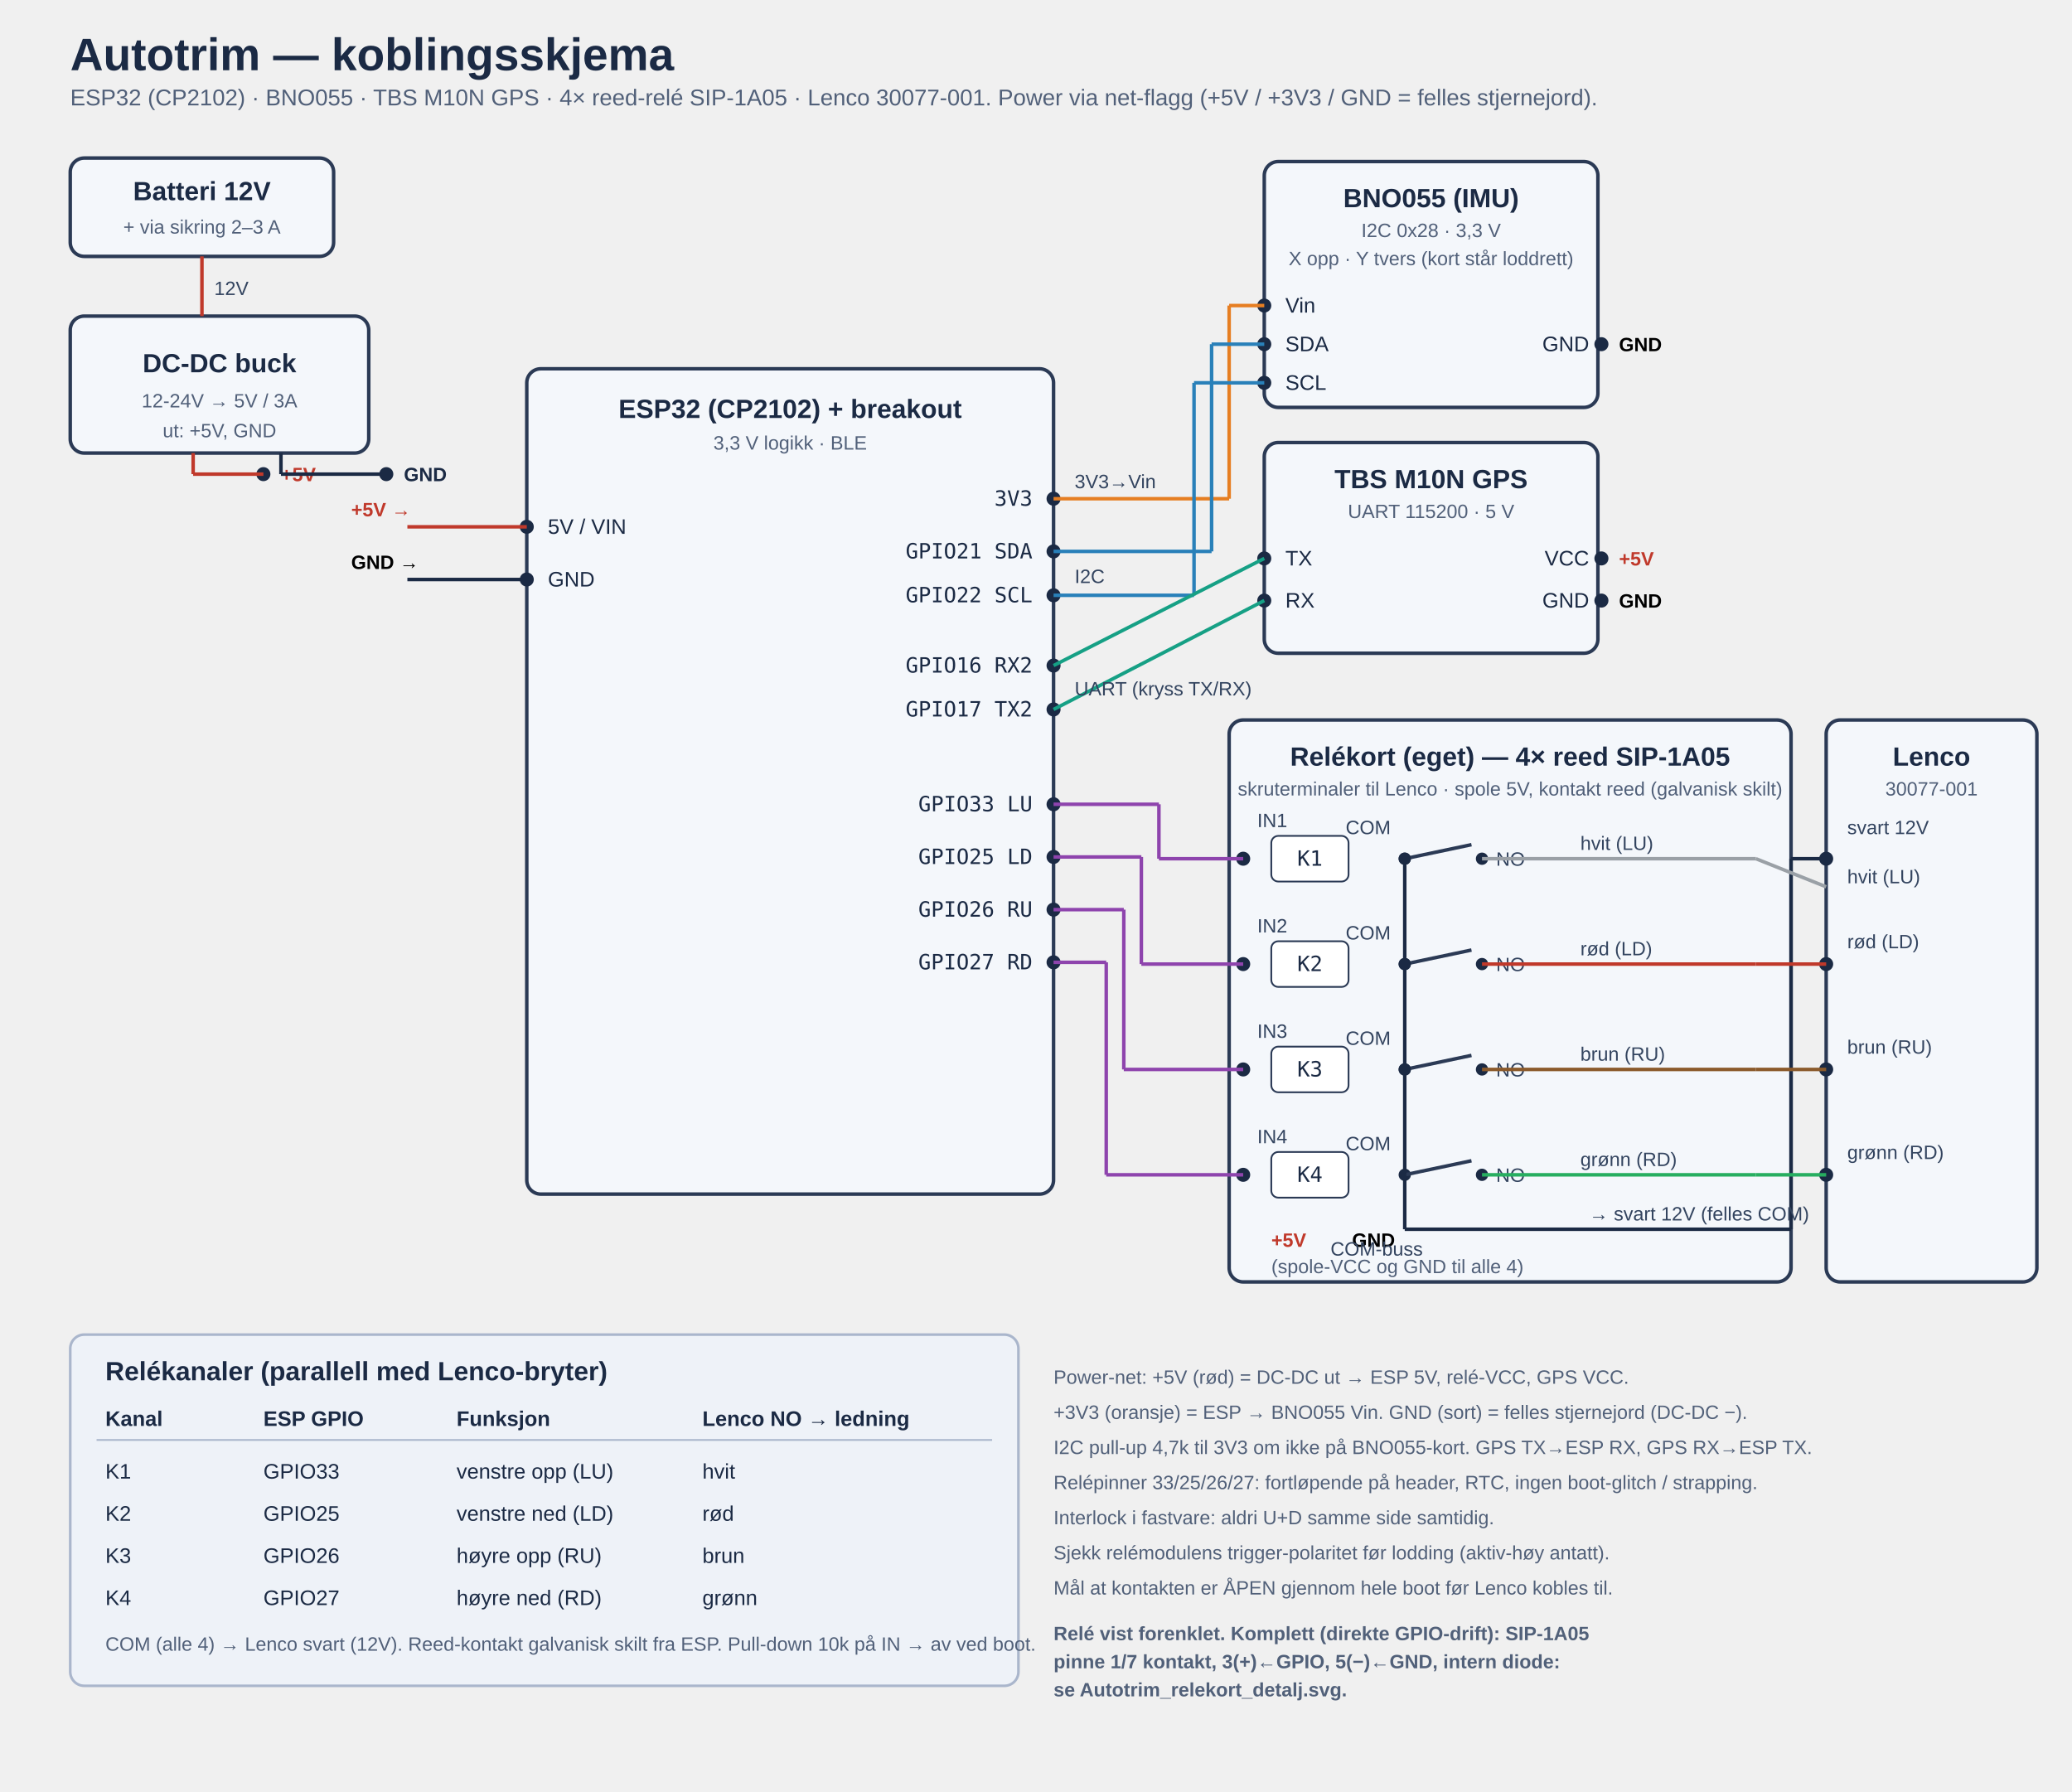
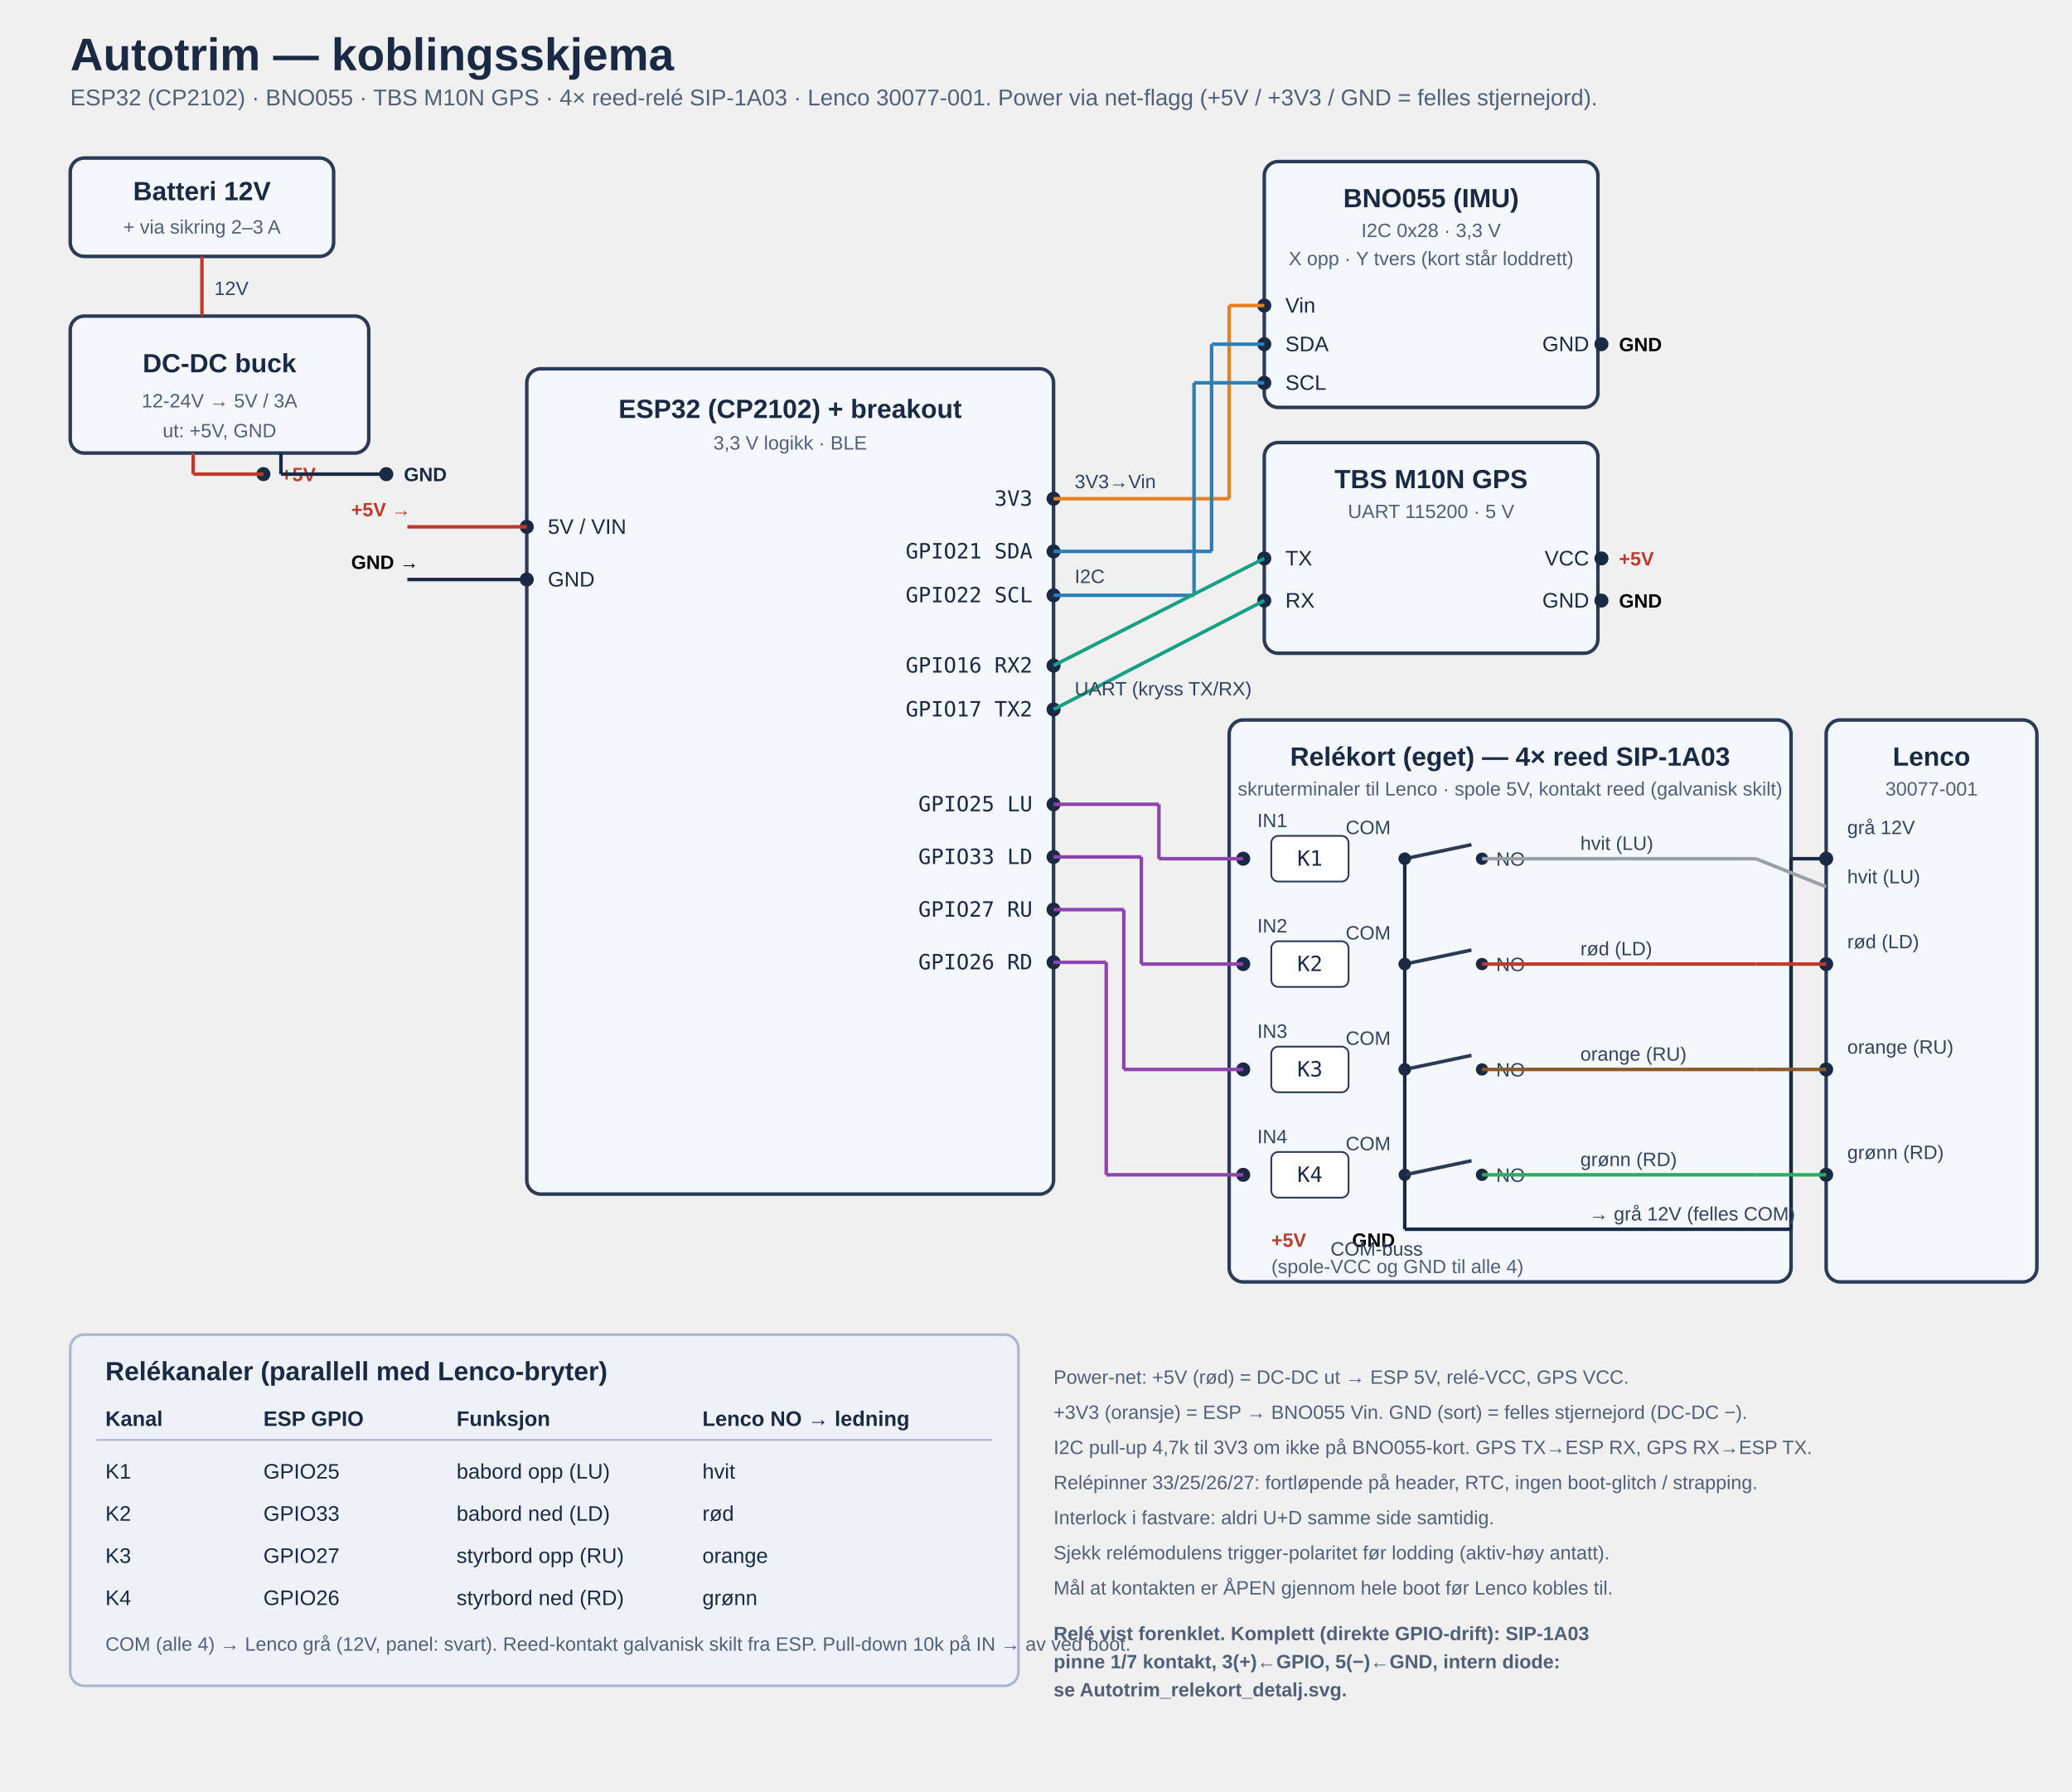
<svg xmlns="http://www.w3.org/2000/svg" viewBox="0 0 1180 1020" font-family="Segoe UI, Arial, sans-serif">
  <style>
    .box{fill:#f4f7fb;stroke:#2b3a55;stroke-width:2;rx:8}
    .title{font-size:26px;font-weight:700;fill:#1b2a44}
    .sub{font-size:13px;fill:#516079}
    .mod{font-size:15px;font-weight:700;fill:#1b2a44}
    .pin{font-size:12px;fill:#1b2a44}
    .pinmono{font-size:12px;font-family:Consolas,monospace;fill:#1b2a44}
    .note{font-size:11px;fill:#516079}
    .net{font-size:11px;font-weight:700;}
    .sig{stroke-width:2;fill:none}
    .dot{fill:#1b2a44}
    .lbl{font-size:11px;fill:#33445f}
    .th{font-size:12px;font-weight:700;fill:#1b2a44}
    .td{font-size:12px;fill:#1b2a44}
  </style>
  <text x="40" y="40" class="title">Autotrim — koblingsskjema</text>
-   <text x="40" y="60" class="sub">ESP32 (CP2102) · BNO055 · TBS M10N GPS · 4× reed-relé SIP-1A05 · Lenco 30077-001. Power via net-flagg (+5V / +3V3 / GND = felles stjernejord).</text>
+   <text x="40" y="60" class="sub">ESP32 (CP2102) · BNO055 · TBS M10N GPS · 4× reed-relé SIP-1A03 · Lenco 30077-001. Power via net-flagg (+5V / +3V3 / GND = felles stjernejord).</text>
  <rect x="40" y="90" width="150" height="56" rx="8" class="box" />
  <text x="115" y="114" text-anchor="middle" class="mod">Batteri 12V</text>
  <text x="115" y="133" text-anchor="middle" class="note">+ via sikring 2–3 A</text>
  <rect x="40" y="180" width="170" height="78" rx="8" class="box" />
  <text x="125" y="212" text-anchor="middle" class="mod">DC-DC buck</text>
  <text x="125" y="232" text-anchor="middle" class="note">12-24V → 5V / 3A</text>
  <text x="125" y="249" text-anchor="middle" class="note">ut: +5V, GND</text>
  <line x1="115" y1="146" x2="115" y2="180" class="sig" stroke="#c0392b" />
  <text x="122" y="168" class="lbl">12V</text>
  <circle cx="150" cy="270" r="4" class="dot" fill="#c0392b" />
  <text x="160" y="274" class="net" fill="#c0392b">+5V</text>
  <circle cx="220" cy="270" r="4" class="dot" />
  <text x="230" y="274" class="net" fill="#1b2a44">GND</text>
  <line x1="110" y1="258" x2="110" y2="270" class="sig" stroke="#c0392b" />
  <line x1="110" y1="270" x2="150" y2="270" class="sig" stroke="#c0392b" />
  <line x1="160" y1="258" x2="160" y2="270" class="sig" stroke="#1b2a44" />
  <line x1="160" y1="270" x2="220" y2="270" class="sig" stroke="#1b2a44" />
  <rect x="300" y="210" width="300" height="470" rx="8" class="box" />
  <text x="450" y="238" text-anchor="middle" class="mod">ESP32 (CP2102) + breakout</text>
  <text x="450" y="256" text-anchor="middle" class="note">3,3 V logikk · BLE</text>
  <text x="312" y="304" class="pin">5V / VIN</text>
  <circle cx="300" cy="300" r="4" class="dot" fill="#c0392b" />
  <text x="312" y="334" class="pin">GND</text>
  <circle cx="300" cy="330" r="4" class="dot" />
  <text x="200" y="294" class="net" fill="#c0392b">+5V →</text>
  <text x="200" y="324" class="net">GND →</text>
  <line x1="232" y1="300" x2="300" y2="300" class="sig" stroke="#c0392b" />
  <line x1="232" y1="330" x2="300" y2="330" class="sig" stroke="#1b2a44" />
  <g>
    <text x="588" y="288" text-anchor="end" class="pinmono">3V3</text>
    <circle cx="600" cy="284" r="4" class="dot" fill="#e67e22" />
    <text x="588" y="318" text-anchor="end" class="pinmono">GPIO21 SDA</text>
    <circle cx="600" cy="314" r="4" class="dot" fill="#2980b9" />
    <text x="588" y="343" text-anchor="end" class="pinmono">GPIO22 SCL</text>
    <circle cx="600" cy="339" r="4" class="dot" fill="#2980b9" />
    <text x="588" y="383" text-anchor="end" class="pinmono">GPIO16 RX2</text>
    <circle cx="600" cy="379" r="4" class="dot" fill="#16a085" />
    <text x="588" y="408" text-anchor="end" class="pinmono">GPIO17 TX2</text>
    <circle cx="600" cy="404" r="4" class="dot" fill="#16a085" />
-     <text x="588" y="462" text-anchor="end" class="pinmono">GPIO33 LU</text>
+     <text x="588" y="462" text-anchor="end" class="pinmono">GPIO25 LU</text>
    <circle cx="600" cy="458" r="4" class="dot" fill="#8e44ad" />
-     <text x="588" y="492" text-anchor="end" class="pinmono">GPIO25 LD</text>
+     <text x="588" y="492" text-anchor="end" class="pinmono">GPIO33 LD</text>
    <circle cx="600" cy="488" r="4" class="dot" fill="#8e44ad" />
-     <text x="588" y="522" text-anchor="end" class="pinmono">GPIO26 RU</text>
+     <text x="588" y="522" text-anchor="end" class="pinmono">GPIO27 RU</text>
    <circle cx="600" cy="518" r="4" class="dot" fill="#8e44ad" />
-     <text x="588" y="552" text-anchor="end" class="pinmono">GPIO27 RD</text>
+     <text x="588" y="552" text-anchor="end" class="pinmono">GPIO26 RD</text>
    <circle cx="600" cy="548" r="4" class="dot" fill="#8e44ad" />
  </g>
  <rect x="720" y="92" width="190" height="140" rx="8" class="box" />
  <text x="815" y="118" text-anchor="middle" class="mod">BNO055 (IMU)</text>
  <text x="815" y="135" text-anchor="middle" class="note">I2C 0x28 · 3,3 V</text>
  <text x="815" y="151" text-anchor="middle" class="note">X opp · Y tvers (kort står loddrett)</text>
  <text x="732" y="178" class="pin">Vin</text>
  <circle cx="720" cy="174" r="4" class="dot" fill="#e67e22" />
  <text x="732" y="200" class="pin">SDA</text>
  <circle cx="720" cy="196" r="4" class="dot" fill="#2980b9" />
  <text x="732" y="222" class="pin">SCL</text>
  <circle cx="720" cy="218" r="4" class="dot" fill="#2980b9" />
  <text x="905" y="200" text-anchor="end" class="pin">GND</text>
  <circle cx="912" cy="196" r="4" class="dot" />
  <text x="922" y="200" class="net">GND</text>
  <rect x="720" y="252" width="190" height="120" rx="8" class="box" />
  <text x="815" y="278" text-anchor="middle" class="mod">TBS M10N GPS</text>
  <text x="815" y="295" text-anchor="middle" class="note">UART 115200 · 5 V</text>
  <text x="732" y="322" class="pin">TX</text>
  <circle cx="720" cy="318" r="4" class="dot" fill="#16a085" />
  <text x="732" y="346" class="pin">RX</text>
  <circle cx="720" cy="342" r="4" class="dot" fill="#16a085" />
  <text x="905" y="322" text-anchor="end" class="pin">VCC</text>
  <circle cx="912" cy="318" r="4" class="dot" fill="#c0392b" />
  <text x="922" y="322" class="net" fill="#c0392b">+5V</text>
  <text x="905" y="346" text-anchor="end" class="pin">GND</text>
  <circle cx="912" cy="342" r="4" class="dot" />
  <text x="922" y="346" class="net">GND</text>
  <line x1="600" y1="284" x2="700" y2="284" class="sig" stroke="#e67e22" />
  <line x1="700" y1="284" x2="700" y2="174" class="sig" stroke="#e67e22" />
  <line x1="700" y1="174" x2="720" y2="174" class="sig" stroke="#e67e22" />
  <line x1="600" y1="314" x2="690" y2="314" class="sig" stroke="#2980b9" />
  <line x1="690" y1="314" x2="690" y2="196" class="sig" stroke="#2980b9" />
  <line x1="690" y1="196" x2="720" y2="196" class="sig" stroke="#2980b9" />
  <line x1="600" y1="339" x2="680" y2="339" class="sig" stroke="#2980b9" />
  <line x1="680" y1="339" x2="680" y2="218" class="sig" stroke="#2980b9" />
  <line x1="680" y1="218" x2="720" y2="218" class="sig" stroke="#2980b9" />
  <text x="612" y="278" class="lbl">3V3→Vin</text>
  <text x="612" y="332" class="lbl">I2C</text>
  <line x1="600" y1="379" x2="720" y2="318" class="sig" stroke="#16a085" />
  <line x1="600" y1="404" x2="720" y2="342" class="sig" stroke="#16a085" />
  <text x="612" y="396" class="lbl">UART (kryss TX/RX)</text>
  <rect x="700" y="410" width="320" height="320" rx="8" class="box" />
-   <text x="860" y="436" text-anchor="middle" class="mod">Relékort (eget) — 4× reed SIP-1A05</text>
+   <text x="860" y="436" text-anchor="middle" class="mod">Relékort (eget) — 4× reed SIP-1A03</text>
  <text x="860" y="453" text-anchor="middle" class="note">skruterminaler til Lenco · spole 5V, kontakt reed (galvanisk skilt)</text>
  <g>
    <rect x="724" y="476" width="44" height="26" rx="4" fill="#fff" stroke="#2b3a55" />
    <text x="746" y="493" text-anchor="middle" class="pinmono">K1</text>
    <text x="716" y="471" class="lbl">IN1</text>
    <circle cx="708" cy="489" r="4" class="dot" fill="#8e44ad" />
    <line x1="600" y1="458" x2="660" y2="458" class="sig" stroke="#8e44ad" />
    <line x1="660" y1="458" x2="660" y2="489" class="sig" stroke="#8e44ad" />
    <line x1="660" y1="489" x2="708" y2="489" class="sig" stroke="#8e44ad" />
    <circle cx="800" cy="489" r="3.5" class="dot" />
    <text x="792" y="475" text-anchor="end" class="lbl">COM</text>
    <line x1="800" y1="489" x2="838" y2="481" stroke="#2b3a55" stroke-width="2" />
    <circle cx="844" cy="489" r="3.5" class="dot" />
    <text x="852" y="493" class="lbl">NO</text>
    <line x1="844" y1="489" x2="1000" y2="489" class="sig" stroke="#9aa0a6" />
    <text x="900" y="484" class="lbl">hvit (LU)</text>
    <rect x="724" y="536" width="44" height="26" rx="4" fill="#fff" stroke="#2b3a55" />
    <text x="746" y="553" text-anchor="middle" class="pinmono">K2</text>
    <text x="716" y="531" class="lbl">IN2</text>
    <circle cx="708" cy="549" r="4" class="dot" fill="#8e44ad" />
    <line x1="600" y1="488" x2="650" y2="488" class="sig" stroke="#8e44ad" />
    <line x1="650" y1="488" x2="650" y2="549" class="sig" stroke="#8e44ad" />
    <line x1="650" y1="549" x2="708" y2="549" class="sig" stroke="#8e44ad" />
    <circle cx="800" cy="549" r="3.5" class="dot" />
    <text x="792" y="535" text-anchor="end" class="lbl">COM</text>
    <line x1="800" y1="549" x2="838" y2="541" stroke="#2b3a55" stroke-width="2" />
    <circle cx="844" cy="549" r="3.5" class="dot" />
    <text x="852" y="553" class="lbl">NO</text>
    <line x1="844" y1="549" x2="1000" y2="549" class="sig" stroke="#c0392b" />
    <text x="900" y="544" class="lbl">rød (LD)</text>
    <rect x="724" y="596" width="44" height="26" rx="4" fill="#fff" stroke="#2b3a55" />
    <text x="746" y="613" text-anchor="middle" class="pinmono">K3</text>
    <text x="716" y="591" class="lbl">IN3</text>
    <circle cx="708" cy="609" r="4" class="dot" fill="#8e44ad" />
    <line x1="600" y1="518" x2="640" y2="518" class="sig" stroke="#8e44ad" />
    <line x1="640" y1="518" x2="640" y2="609" class="sig" stroke="#8e44ad" />
    <line x1="640" y1="609" x2="708" y2="609" class="sig" stroke="#8e44ad" />
    <circle cx="800" cy="609" r="3.5" class="dot" />
    <text x="792" y="595" text-anchor="end" class="lbl">COM</text>
    <line x1="800" y1="609" x2="838" y2="601" stroke="#2b3a55" stroke-width="2" />
    <circle cx="844" cy="609" r="3.5" class="dot" />
    <text x="852" y="613" class="lbl">NO</text>
    <line x1="844" y1="609" x2="1000" y2="609" class="sig" stroke="#8b5a2b" />
-     <text x="900" y="604" class="lbl">brun (RU)</text>
+     <text x="900" y="604" class="lbl">orange (RU)</text>
    <rect x="724" y="656" width="44" height="26" rx="4" fill="#fff" stroke="#2b3a55" />
    <text x="746" y="673" text-anchor="middle" class="pinmono">K4</text>
    <text x="716" y="651" class="lbl">IN4</text>
    <circle cx="708" cy="669" r="4" class="dot" fill="#8e44ad" />
    <line x1="600" y1="548" x2="630" y2="548" class="sig" stroke="#8e44ad" />
    <line x1="630" y1="548" x2="630" y2="669" class="sig" stroke="#8e44ad" />
    <line x1="630" y1="669" x2="708" y2="669" class="sig" stroke="#8e44ad" />
    <circle cx="800" cy="669" r="3.5" class="dot" />
    <text x="792" y="655" text-anchor="end" class="lbl">COM</text>
    <line x1="800" y1="669" x2="838" y2="661" stroke="#2b3a55" stroke-width="2" />
    <circle cx="844" cy="669" r="3.5" class="dot" />
    <text x="852" y="673" class="lbl">NO</text>
    <line x1="844" y1="669" x2="1000" y2="669" class="sig" stroke="#27ae60" />
    <text x="900" y="664" class="lbl">grønn (RD)</text>
  </g>
  <text x="724" y="710" class="net" fill="#c0392b">+5V</text>
  <text x="770" y="710" class="net">GND</text>
  <text x="724" y="725" class="note">(spole-VCC og GND til alle 4)</text>
  <line x1="800" y1="489" x2="800" y2="669" class="sig" stroke="#1b2a44" stroke-width="2.5" />
  <line x1="800" y1="700" x2="800" y2="669" class="sig" stroke="#1b2a44" stroke-width="2.5" />
  <circle cx="800" cy="489" r="3.5" class="dot" />
  <circle cx="800" cy="549" r="3.5" class="dot" />
  <circle cx="800" cy="609" r="3.5" class="dot" />
  <text x="784" y="715" text-anchor="middle" class="lbl">COM-buss</text>
  <rect x="1040" y="410" width="120" height="320" rx="8" class="box" />
  <text x="1100" y="436" text-anchor="middle" class="mod">Lenco</text>
  <text x="1100" y="453" text-anchor="middle" class="note">30077-001</text>
  <g class="pin">
    <circle cx="1040" cy="489" r="4" class="dot" />
    <circle cx="1040" cy="549" r="4" class="dot" fill="#c0392b" />
    <circle cx="1040" cy="609" r="4" class="dot" fill="#8b5a2b" />
    <circle cx="1040" cy="669" r="4" class="dot" fill="#27ae60" />
  </g>
-   <text x="1052" y="475" class="lbl">svart 12V</text>
+   <text x="1052" y="475" class="lbl">grå 12V</text>
  <text x="1052" y="540" class="lbl">rød (LD)</text>
-   <text x="1052" y="600" class="lbl">brun (RU)</text>
+   <text x="1052" y="600" class="lbl">orange (RU)</text>
  <text x="1052" y="660" class="lbl">grønn (RD)</text>
  <text x="1052" y="503" class="lbl">hvit (LU)</text>
  <line x1="800" y1="700" x2="1020" y2="700" class="sig" stroke="#1b2a44" stroke-width="2.5" />
  <line x1="1020" y1="700" x2="1020" y2="489" class="sig" stroke="#1b2a44" stroke-width="2.5" />
  <line x1="1020" y1="489" x2="1040" y2="489" class="sig" stroke="#1b2a44" stroke-width="2.5" />
-   <text x="905" y="695" class="lbl">→ svart 12V (felles COM)</text>
+   <text x="905" y="695" class="lbl">→ grå 12V (felles COM)</text>
  <line x1="1000" y1="489" x2="1040" y2="505" class="sig" stroke="#9aa0a6" />
  <line x1="1000" y1="549" x2="1040" y2="549" class="sig" stroke="#c0392b" />
  <line x1="1000" y1="609" x2="1040" y2="609" class="sig" stroke="#8b5a2b" />
  <line x1="1000" y1="669" x2="1040" y2="669" class="sig" stroke="#27ae60" />
  <rect x="40" y="760" width="540" height="200" rx="8" fill="#eef2f8" stroke="#aab6cc" stroke-width="1.5" />
  <text x="60" y="786" class="mod">Relékanaler (parallell med Lenco-bryter)</text>
  <text x="60" y="812" class="th">Kanal</text>
  <text x="150" y="812" class="th">ESP GPIO</text>
  <text x="260" y="812" class="th">Funksjon</text>
  <text x="400" y="812" class="th">Lenco NO → ledning</text>
  <line x1="55" y1="820" x2="565" y2="820" stroke="#aab6cc" />
  <text x="60" y="842" class="td">K1</text>
-   <text x="150" y="842" class="td">GPIO33</text>
-   <text x="260" y="842" class="td">venstre opp (LU)</text>
+   <text x="150" y="842" class="td">GPIO25</text>
+   <text x="260" y="842" class="td">babord opp (LU)</text>
  <text x="400" y="842" class="td">hvit</text>
  <text x="60" y="866" class="td">K2</text>
-   <text x="150" y="866" class="td">GPIO25</text>
-   <text x="260" y="866" class="td">venstre ned (LD)</text>
+   <text x="150" y="866" class="td">GPIO33</text>
+   <text x="260" y="866" class="td">babord ned (LD)</text>
  <text x="400" y="866" class="td">rød</text>
  <text x="60" y="890" class="td">K3</text>
-   <text x="150" y="890" class="td">GPIO26</text>
-   <text x="260" y="890" class="td">høyre opp (RU)</text>
-   <text x="400" y="890" class="td">brun</text>
+   <text x="150" y="890" class="td">GPIO27</text>
+   <text x="260" y="890" class="td">styrbord opp (RU)</text>
+   <text x="400" y="890" class="td">orange</text>
  <text x="60" y="914" class="td">K4</text>
-   <text x="150" y="914" class="td">GPIO27</text>
-   <text x="260" y="914" class="td">høyre ned (RD)</text>
+   <text x="150" y="914" class="td">GPIO26</text>
+   <text x="260" y="914" class="td">styrbord ned (RD)</text>
  <text x="400" y="914" class="td">grønn</text>
-   <text x="60" y="940" class="note">COM (alle 4) → Lenco svart (12V). Reed-kontakt galvanisk skilt fra ESP. Pull-down 10k på IN → av ved boot.</text>
+   <text x="60" y="940" class="note">COM (alle 4) → Lenco grå (12V, panel: svart). Reed-kontakt galvanisk skilt fra ESP. Pull-down 10k på IN → av ved boot.</text>
  <text x="600" y="788" class="note">Power-net: +5V (rød) = DC-DC ut → ESP 5V, relé-VCC, GPS VCC.</text>
  <text x="600" y="808" class="note">+3V3 (oransje) = ESP → BNO055 Vin.  GND (sort) = felles stjernejord (DC-DC −).</text>
  <text x="600" y="828" class="note">I2C pull-up 4,7k til 3V3 om ikke på BNO055-kort. GPS TX→ESP RX, GPS RX→ESP TX.</text>
  <text x="600" y="848" class="note">Relépinner 33/25/26/27: fortløpende på header, RTC, ingen boot-glitch / strapping.</text>
  <text x="600" y="868" class="note">Interlock i fastvare: aldri U+D samme side samtidig.</text>
  <text x="600" y="888" class="note">Sjekk relémodulens trigger-polaritet før lodding (aktiv-høy antatt).</text>
  <text x="600" y="908" class="note">Mål at kontakten er ÅPEN gjennom hele boot før Lenco kobles til.</text>
-   <text x="600" y="934" class="note" font-weight="700" fill="#8e44ad">Relé vist forenklet. Komplett (direkte GPIO-drift): SIP-1A05</text>
+   <text x="600" y="934" class="note" font-weight="700" fill="#8e44ad">Relé vist forenklet. Komplett (direkte GPIO-drift): SIP-1A03</text>
  <text x="600" y="950" class="note" font-weight="700" fill="#8e44ad">pinne 1/7 kontakt, 3(+)←GPIO, 5(−)←GND, intern diode:</text>
  <text x="600" y="966" class="note" font-weight="700" fill="#8e44ad">se Autotrim_relekort_detalj.svg.</text>
</svg>
